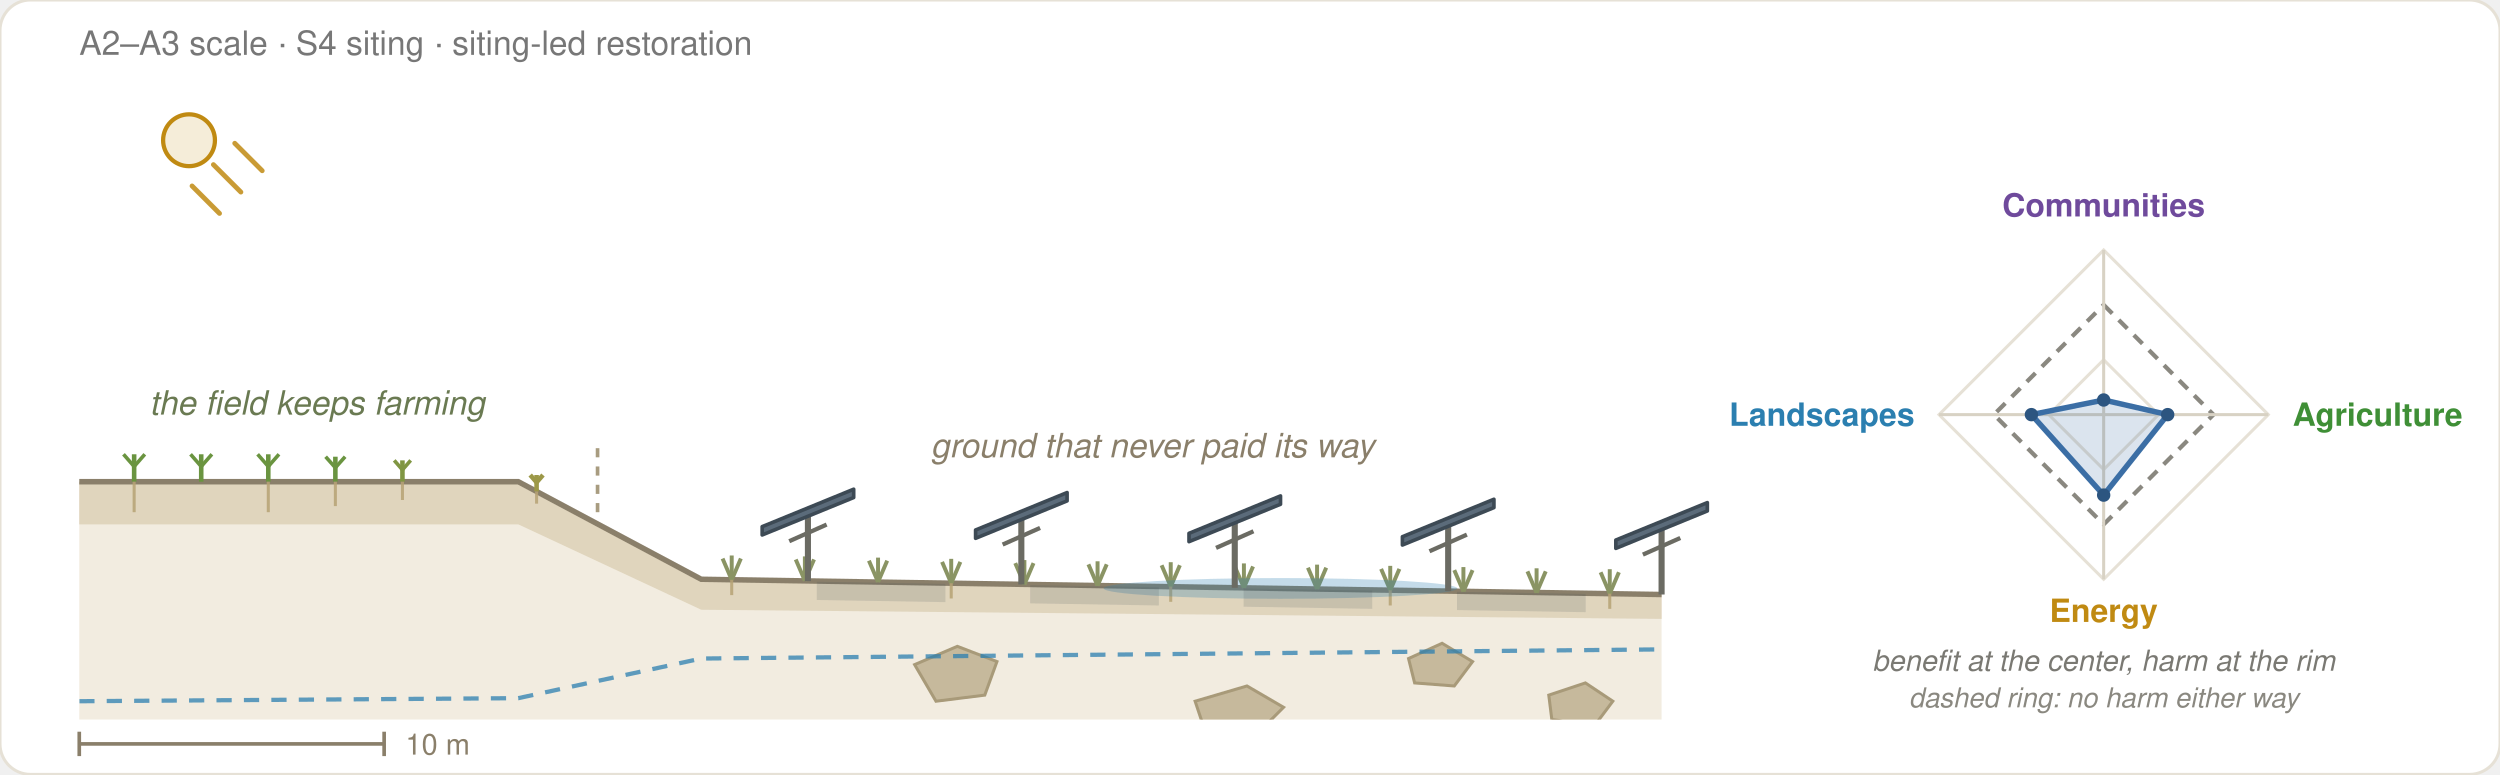
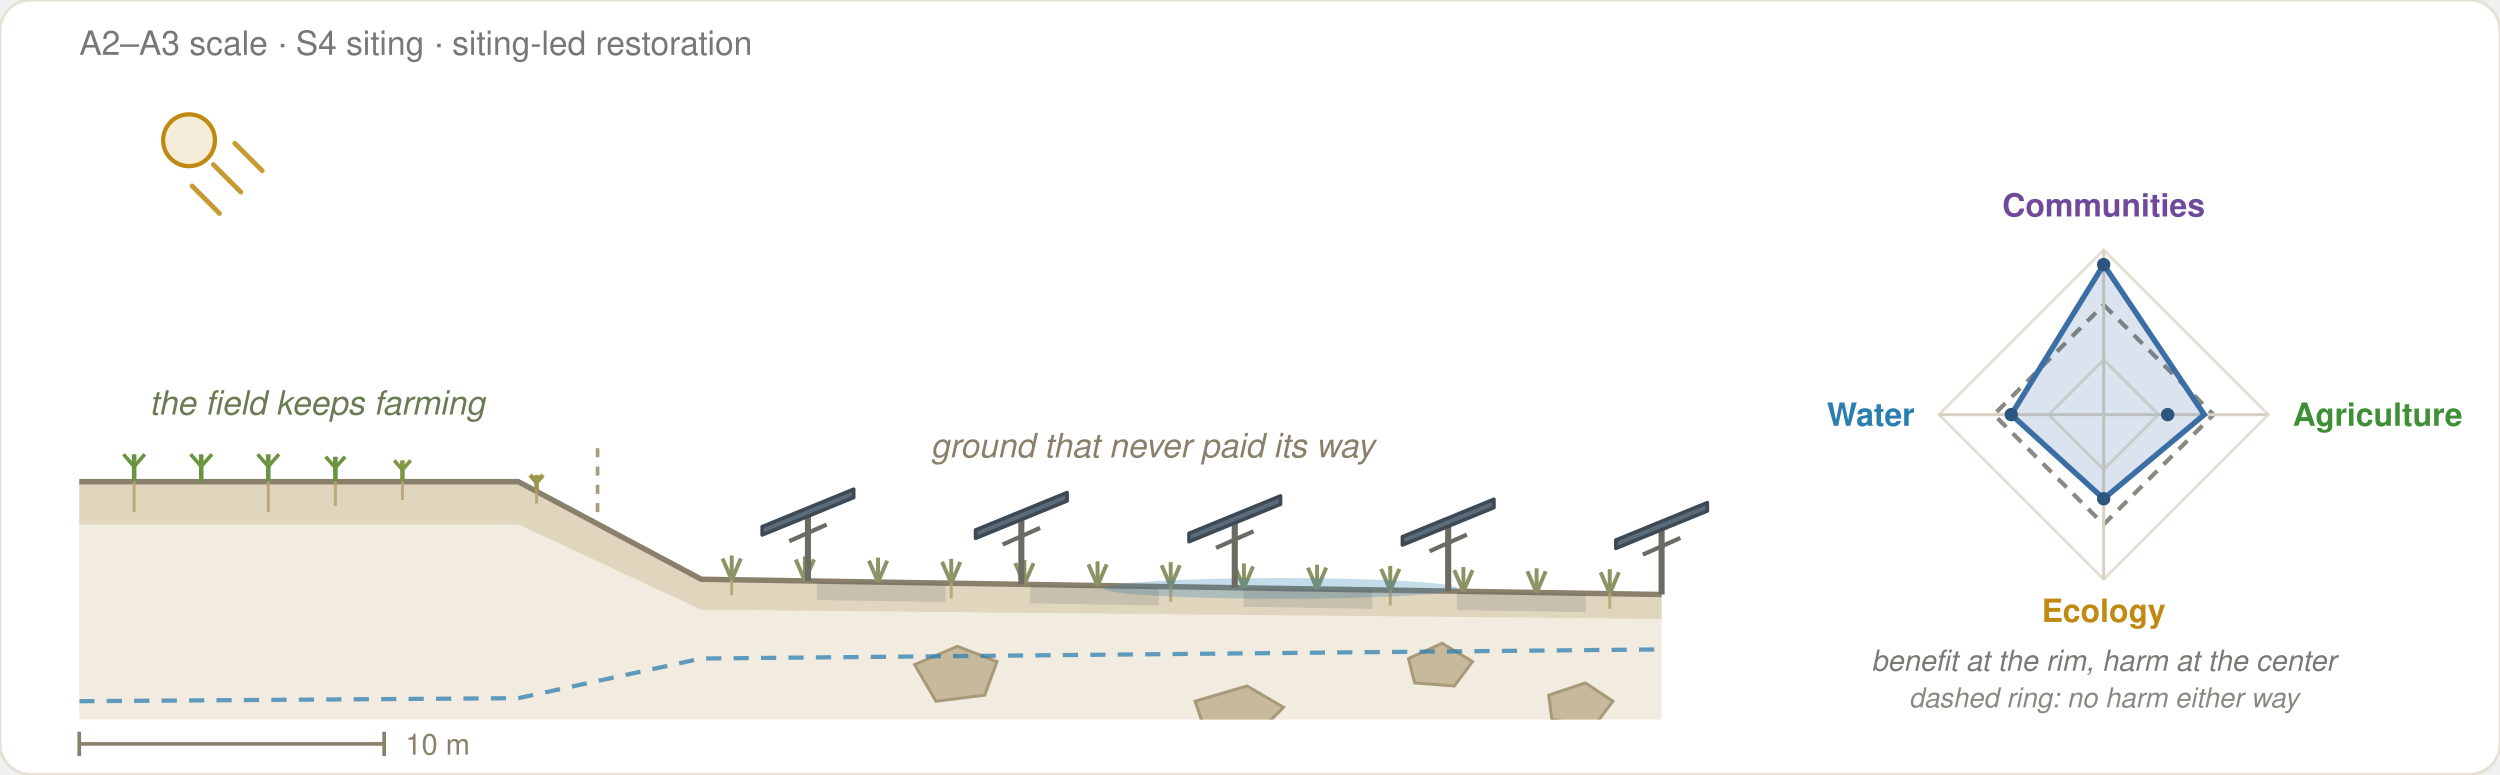
<svg xmlns="http://www.w3.org/2000/svg" viewBox="0 14 820 254" width="820" height="254" font-family="Helvetica, Arial, sans-serif" role="img">
  <defs>
    <g id="module">
      <line x1="-9" y1="16" x2="9" y2="8" stroke="#6b6b63" stroke-width="1.4" vector-effect="non-scaling-stroke" />
      <polygon points="-22,9 22,-9 22,-5 -22,13" fill="#5b6b7a" stroke="#3d4a55" stroke-width="1.2" stroke-linejoin="round" vector-effect="non-scaling-stroke" />
    </g>
    <g id="crop">
      <line x1="0" y1="0" x2="0" y2="-9" stroke="#6a9440" stroke-width="1.5" />
      <line x1="0" y1="-5" x2="-3.5" y2="-9" stroke="#6a9440" stroke-width="1.2" />
      <line x1="0" y1="-5" x2="3.5" y2="-9" stroke="#6a9440" stroke-width="1.2" />
    </g>
    <g id="crop-82">
      <line x1="0" y1="0" x2="0" y2="-8.2" stroke="#6a9440" stroke-width="1.5" />
      <line x1="0" y1="-4.6" x2="-3.2" y2="-8.2" stroke="#6a9440" stroke-width="1.2" />
      <line x1="0" y1="-4.6" x2="3.2" y2="-8.2" stroke="#6a9440" stroke-width="1.2" />
    </g>
    <g id="crop-70">
      <line x1="0" y1="0" x2="0" y2="-7" stroke="#809642" stroke-width="1.5" />
      <line x1="0" y1="-3.9" x2="-2.7" y2="-7" stroke="#809642" stroke-width="1.2" />
      <line x1="0" y1="-3.9" x2="2.7" y2="-7" stroke="#809642" stroke-width="1.2" />
    </g>
    <g id="crop-54">
      <line x1="0" y1="0" x2="0" y2="-5.4" stroke="#9c9848" stroke-width="1.5" />
      <line x1="0" y1="-3.0" x2="-2.1" y2="-5.4" stroke="#9c9848" stroke-width="1.5" />
      <line x1="0" y1="-3.0" x2="2.1" y2="-5.4" stroke="#9c9848" stroke-width="1.5" />
    </g>
    <g id="tuft">
      <line x1="0" y1="0" x2="-3" y2="-7" stroke="#8a9464" stroke-width="1.3" />
      <line x1="0" y1="0" x2="0" y2="-8" stroke="#8a9464" stroke-width="1.3" />
      <line x1="0" y1="0" x2="3" y2="-7" stroke="#8a9464" stroke-width="1.3" />
    </g>
    <clipPath id="soilclip">
      <path d="M26,172 L170,172 L230,204 L545,209 L545,250 L26,250 Z" />
    </clipPath>
  </defs>
  <rect y="14" width="820" height="254" rx="10" fill="#ffffff" stroke="#e6e1d6" />
  <text x="26" y="32" fill="#777" font-size="11">A2–A3 scale · S4 siting · siting-led restoration</text>
  <g stroke="#c08a12" stroke-linecap="round">
    <circle cx="62" cy="60" r="8.5" fill="#c08a12" fill-opacity="0.16" stroke-width="1.4" />
    <g stroke-width="1.6" opacity="0.85">
      <line x1="63" y1="75" x2="72" y2="84" />
      <line x1="70" y1="68" x2="79" y2="77" />
      <line x1="77" y1="61" x2="86" y2="70" />
    </g>
  </g>
  <path d="M26,172 L170,172 L230,204 L545,209 L545,250 L26,250 Z" fill="#f2ece0" />
  <g clip-path="url(#soilclip)">
    <path d="M26,172 L170,172 L230,204 L545,209 L545,217 L230,214 L170,186 L26,186 Z" fill="#e0d5bd" />
    <path d="M300,232 l14,-6 l13,5 l-4,11 l-16,2 z" fill="#c6b99c" stroke="#a89a79" stroke-width="1" />
    <path d="M392,244 l17,-5 l12,7 l-9,9 l-17,-2 z" fill="#c6b99c" stroke="#a89a79" stroke-width="1" />
    <path d="M462,230 l11,-5 l10,6 l-6,8 l-13,-1 z" fill="#c6b99c" stroke="#a89a79" stroke-width="1" />
    <path d="M508,242 l12,-4 l9,6 l-6,8 l-14,-2 z" fill="#c6b99c" stroke="#a89a79" stroke-width="1" />
    <path d="M26,244 L170,243 L230,230 L545,227" fill="none" stroke="#2b7fb0" stroke-width="1.4" stroke-dasharray="5 4" opacity="0.75" />
  </g>
  <path d="M26,172 L170,172 L230,204 L545,209" fill="none" stroke="#8a7f6a" stroke-width="1.8" />
  <g>
    <use href="#crop" x="44" y="172" />
    <use href="#crop" x="66" y="172" />
    <use href="#crop" x="88" y="172" />
    <use href="#crop-82" x="110" y="172" />
    <use href="#crop-70" x="132" y="172" />
    <use href="#crop-54" x="176" y="175.2" />
  </g>
  <g stroke="#b6a274" stroke-width="1" opacity="0.85">
    <path d="M44,172 v10" />
    <path d="M88,172 v10" />
    <path d="M110,172 v8" />
    <path d="M132,172 v6" />
    <path d="M176,175.2 v4" />
  </g>
  <g>
    <use href="#tuft" x="240" y="204.2" />
    <use href="#tuft" x="264" y="204.5" />
    <use href="#tuft" x="288" y="204.9" />
    <use href="#tuft" x="312" y="205.3" />
    <use href="#tuft" x="336" y="205.7" />
    <use href="#tuft" x="360" y="206.1" />
    <use href="#tuft" x="384" y="206.4" />
    <use href="#tuft" x="408" y="206.8" />
    <use href="#tuft" x="432" y="207.2" />
    <use href="#tuft" x="456" y="207.6" />
    <use href="#tuft" x="480" y="208.0" />
    <use href="#tuft" x="504" y="208.4" />
    <use href="#tuft" x="528" y="208.7" />
  </g>
  <g stroke="#b6a274" stroke-width="1" opacity="0.85">
    <path d="M240,204.2 v5" />
    <path d="M312,205.3 v5" />
    <path d="M384,206.4 v5" />
    <path d="M456,207.6 v5" />
    <path d="M528,208.7 v5" />
  </g>
  <ellipse cx="420" cy="207" rx="58" ry="3.4" fill="#2b7fb0" opacity="0.28" />
  <g fill="#3d4a55" opacity="0.16">
    <path d="M267.9,204.8 L310.1,205.5 L310.1,211.5 L267.9,210.8 Z" />
    <path d="M337.9,205.9 L380.1,206.6 L380.1,212.6 L337.9,211.9 Z" />
    <path d="M407.9,207.0 L450.1,207.7 L450.1,213.7 L407.9,213.0 Z" />
    <path d="M477.9,208.1 L520.1,208.8 L520.1,214.8 L477.9,214.1 Z" />
  </g>
  <line x1="265" y1="204.6" x2="265" y2="180.6" stroke="#6b6b63" stroke-width="2" />
  <use href="#module" transform="translate(265,180.6) scale(0.682)" />
  <line x1="335" y1="205.7" x2="335" y2="181.7" stroke="#6b6b63" stroke-width="2" />
  <use href="#module" transform="translate(335,181.7) scale(0.682)" />
  <line x1="405" y1="206.8" x2="405" y2="182.8" stroke="#6b6b63" stroke-width="2" />
  <use href="#module" transform="translate(405,182.8) scale(0.682)" />
  <line x1="475" y1="207.9" x2="475" y2="183.9" stroke="#6b6b63" stroke-width="2" />
  <use href="#module" transform="translate(475,183.9) scale(0.682)" />
  <line x1="545" y1="209" x2="545" y2="185" stroke="#6b6b63" stroke-width="2" />
  <use href="#module" transform="translate(545,185) scale(0.682)" />
  <path d="M196,182 v-24" stroke="#a89c80" stroke-width="1.2" stroke-dasharray="3 3" />
  <text x="104" y="150" fill="#6a7a52" font-size="11" font-style="italic" text-anchor="middle">the field keeps farming</text>
  <text x="378" y="164" fill="#8a7f6a" font-size="11" font-style="italic" text-anchor="middle">ground that never paid its way</text>
  <g stroke="#8a7f6a" stroke-width="1.2" fill="none">
    <path d="M26,258 h100" />
    <path d="M26,254 v8" />
    <path d="M126,254 v8" />
  </g>
  <text x="133" y="261.5" fill="#8a7f6a" font-size="9.5">10 m</text>
  <polygon points="690,132 708,150 690,168 672,150" fill="none" stroke="#e6e1d6" stroke-width="1" />
  <polygon points="690,114 726,150 690,186 654,150" fill="none" stroke="#8a8880" stroke-width="1.4" stroke-dasharray="4 3" />
  <polygon points="690,96 744,150 690,204 636,150" fill="none" stroke="#e6e1d6" stroke-width="1" />
  <line x1="690" y1="150" x2="690" y2="96" stroke="#d8d2c4" stroke-width="1" />
  <line x1="690" y1="150" x2="744" y2="150" stroke="#d8d2c4" stroke-width="1" />
  <line x1="690" y1="150" x2="690" y2="204" stroke="#d8d2c4" stroke-width="1" />
  <line x1="690" y1="150" x2="636" y2="150" stroke="#d8d2c4" stroke-width="1" />
  <text x="690" y="85" fill="#6f4a9c" font-size="10.5" font-weight="600" text-anchor="middle">Communities</text>
  <text x="752" y="150" fill="#3f8f36" font-size="10.5" font-weight="600" text-anchor="start" dominant-baseline="middle">Agriculture</text>
-   <text x="690" y="218" fill="#c08a12" font-size="10.5" font-weight="600" text-anchor="middle">Energy</text>
-   <text x="628" y="150" fill="#2b7fb0" font-size="10.5" font-weight="600" text-anchor="end" dominant-baseline="middle">Landscapes</text>
-   <polygon points="690,145.2 711.0,150 690,176.4 666.3,150" fill="#3b6ea5" fill-opacity="0.18" stroke="#3b6ea5" stroke-width="1.8" />
-   <circle cx="690" cy="145.2" r="2.2" fill="#2c5580" />
+   <text x="690" y="218" fill="#c08a12" font-size="10.5" font-weight="600" text-anchor="middle">Ecology</text>
+   <text x="628" y="150" fill="#2b7fb0" font-size="10.5" font-weight="600" text-anchor="end" dominant-baseline="middle">Water</text>
+   <polygon points="690.0,100.8 723.0,150.0 690.0,177.6 659.7,150.0" fill="#3b6ea5" fill-opacity="0.18" stroke="#3b6ea5" stroke-width="1.8" />
+   <circle cx="690.0" cy="100.8" r="2.2" fill="#2c5580" />
  <circle cx="711.0" cy="150" r="2.2" fill="#2c5580" />
-   <circle cx="690" cy="176.4" r="2.2" fill="#2c5580" />
-   <circle cx="666.3" cy="150" r="2.2" fill="#2c5580" />
-   <text x="690" y="234" fill="#7a7973" font-size="9.5" font-style="italic" text-anchor="middle">benefit at the center, harm at the rim</text>
+   <circle cx="690.0" cy="177.6" r="2.2" fill="#2c5580" />
+   <circle cx="659.7" cy="150.0" r="2.2" fill="#2c5580" />
+   <text x="690" y="234" fill="#7a7973" font-size="9.5" font-style="italic" text-anchor="middle">benefit at the rim, harm at the center</text>
  <text x="690" y="246" fill="#8a8880" font-size="9" font-style="italic" text-anchor="middle">dashed ring: no harm either way</text>
</svg>
